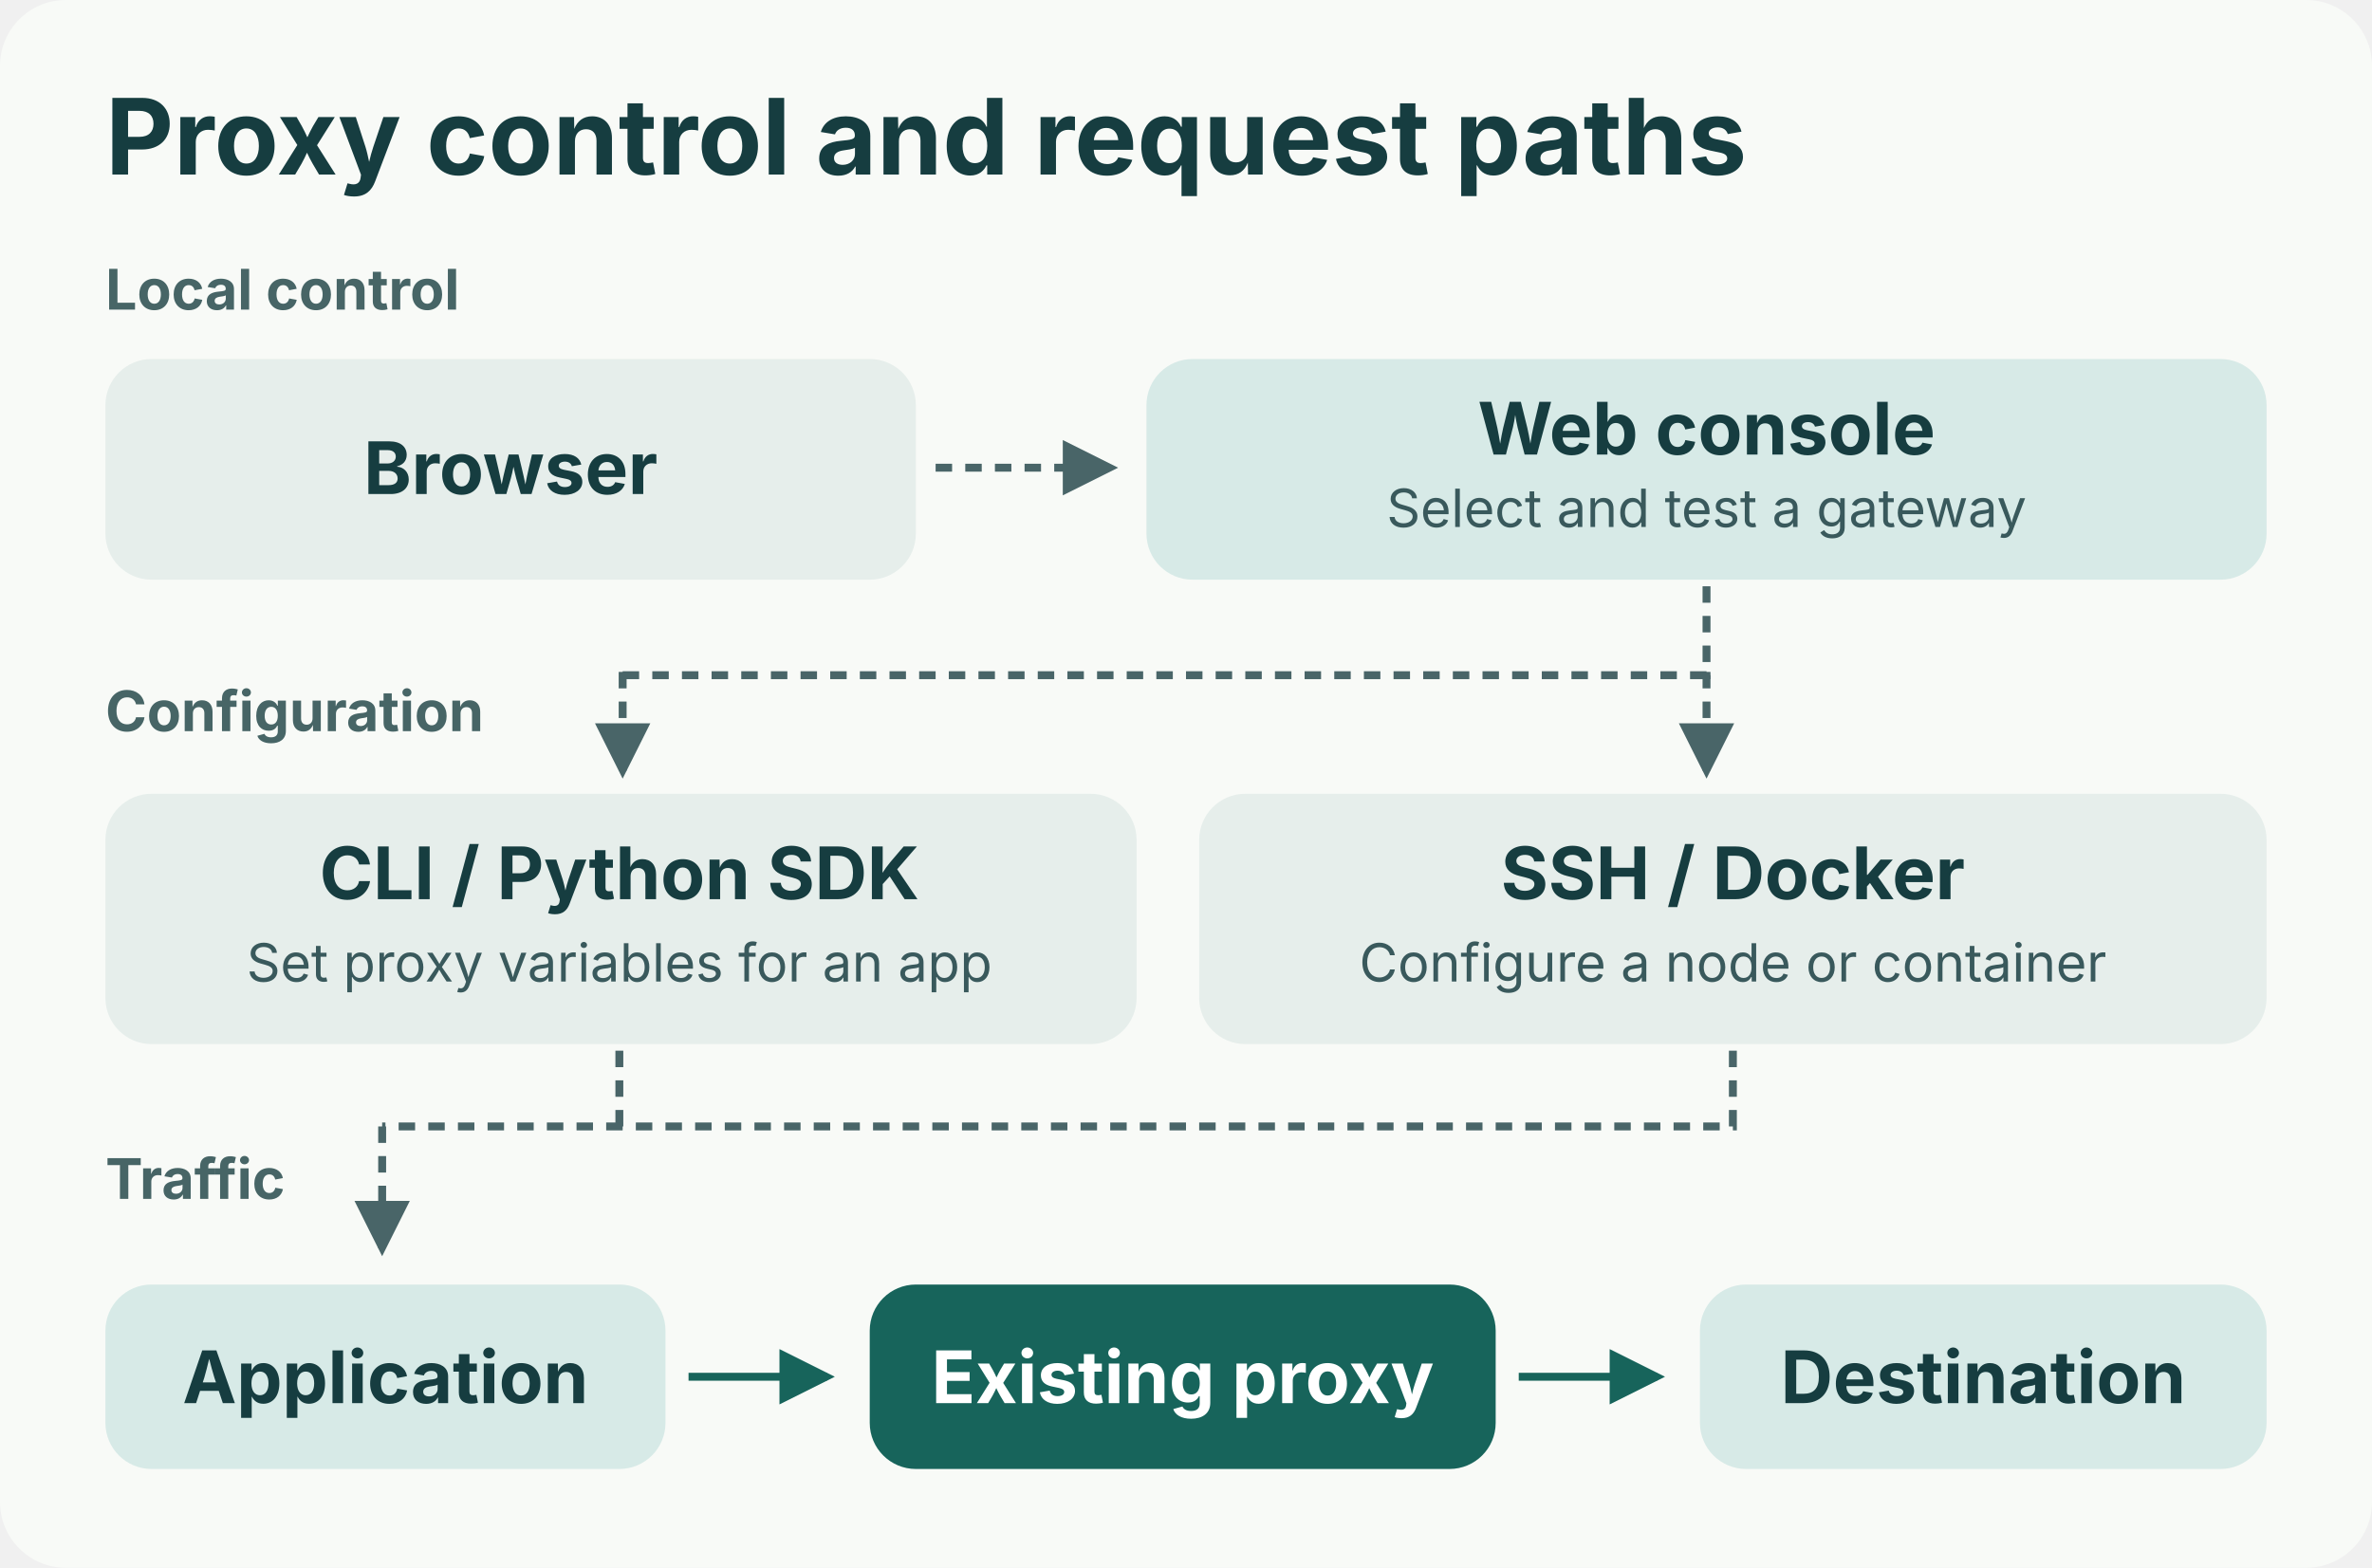
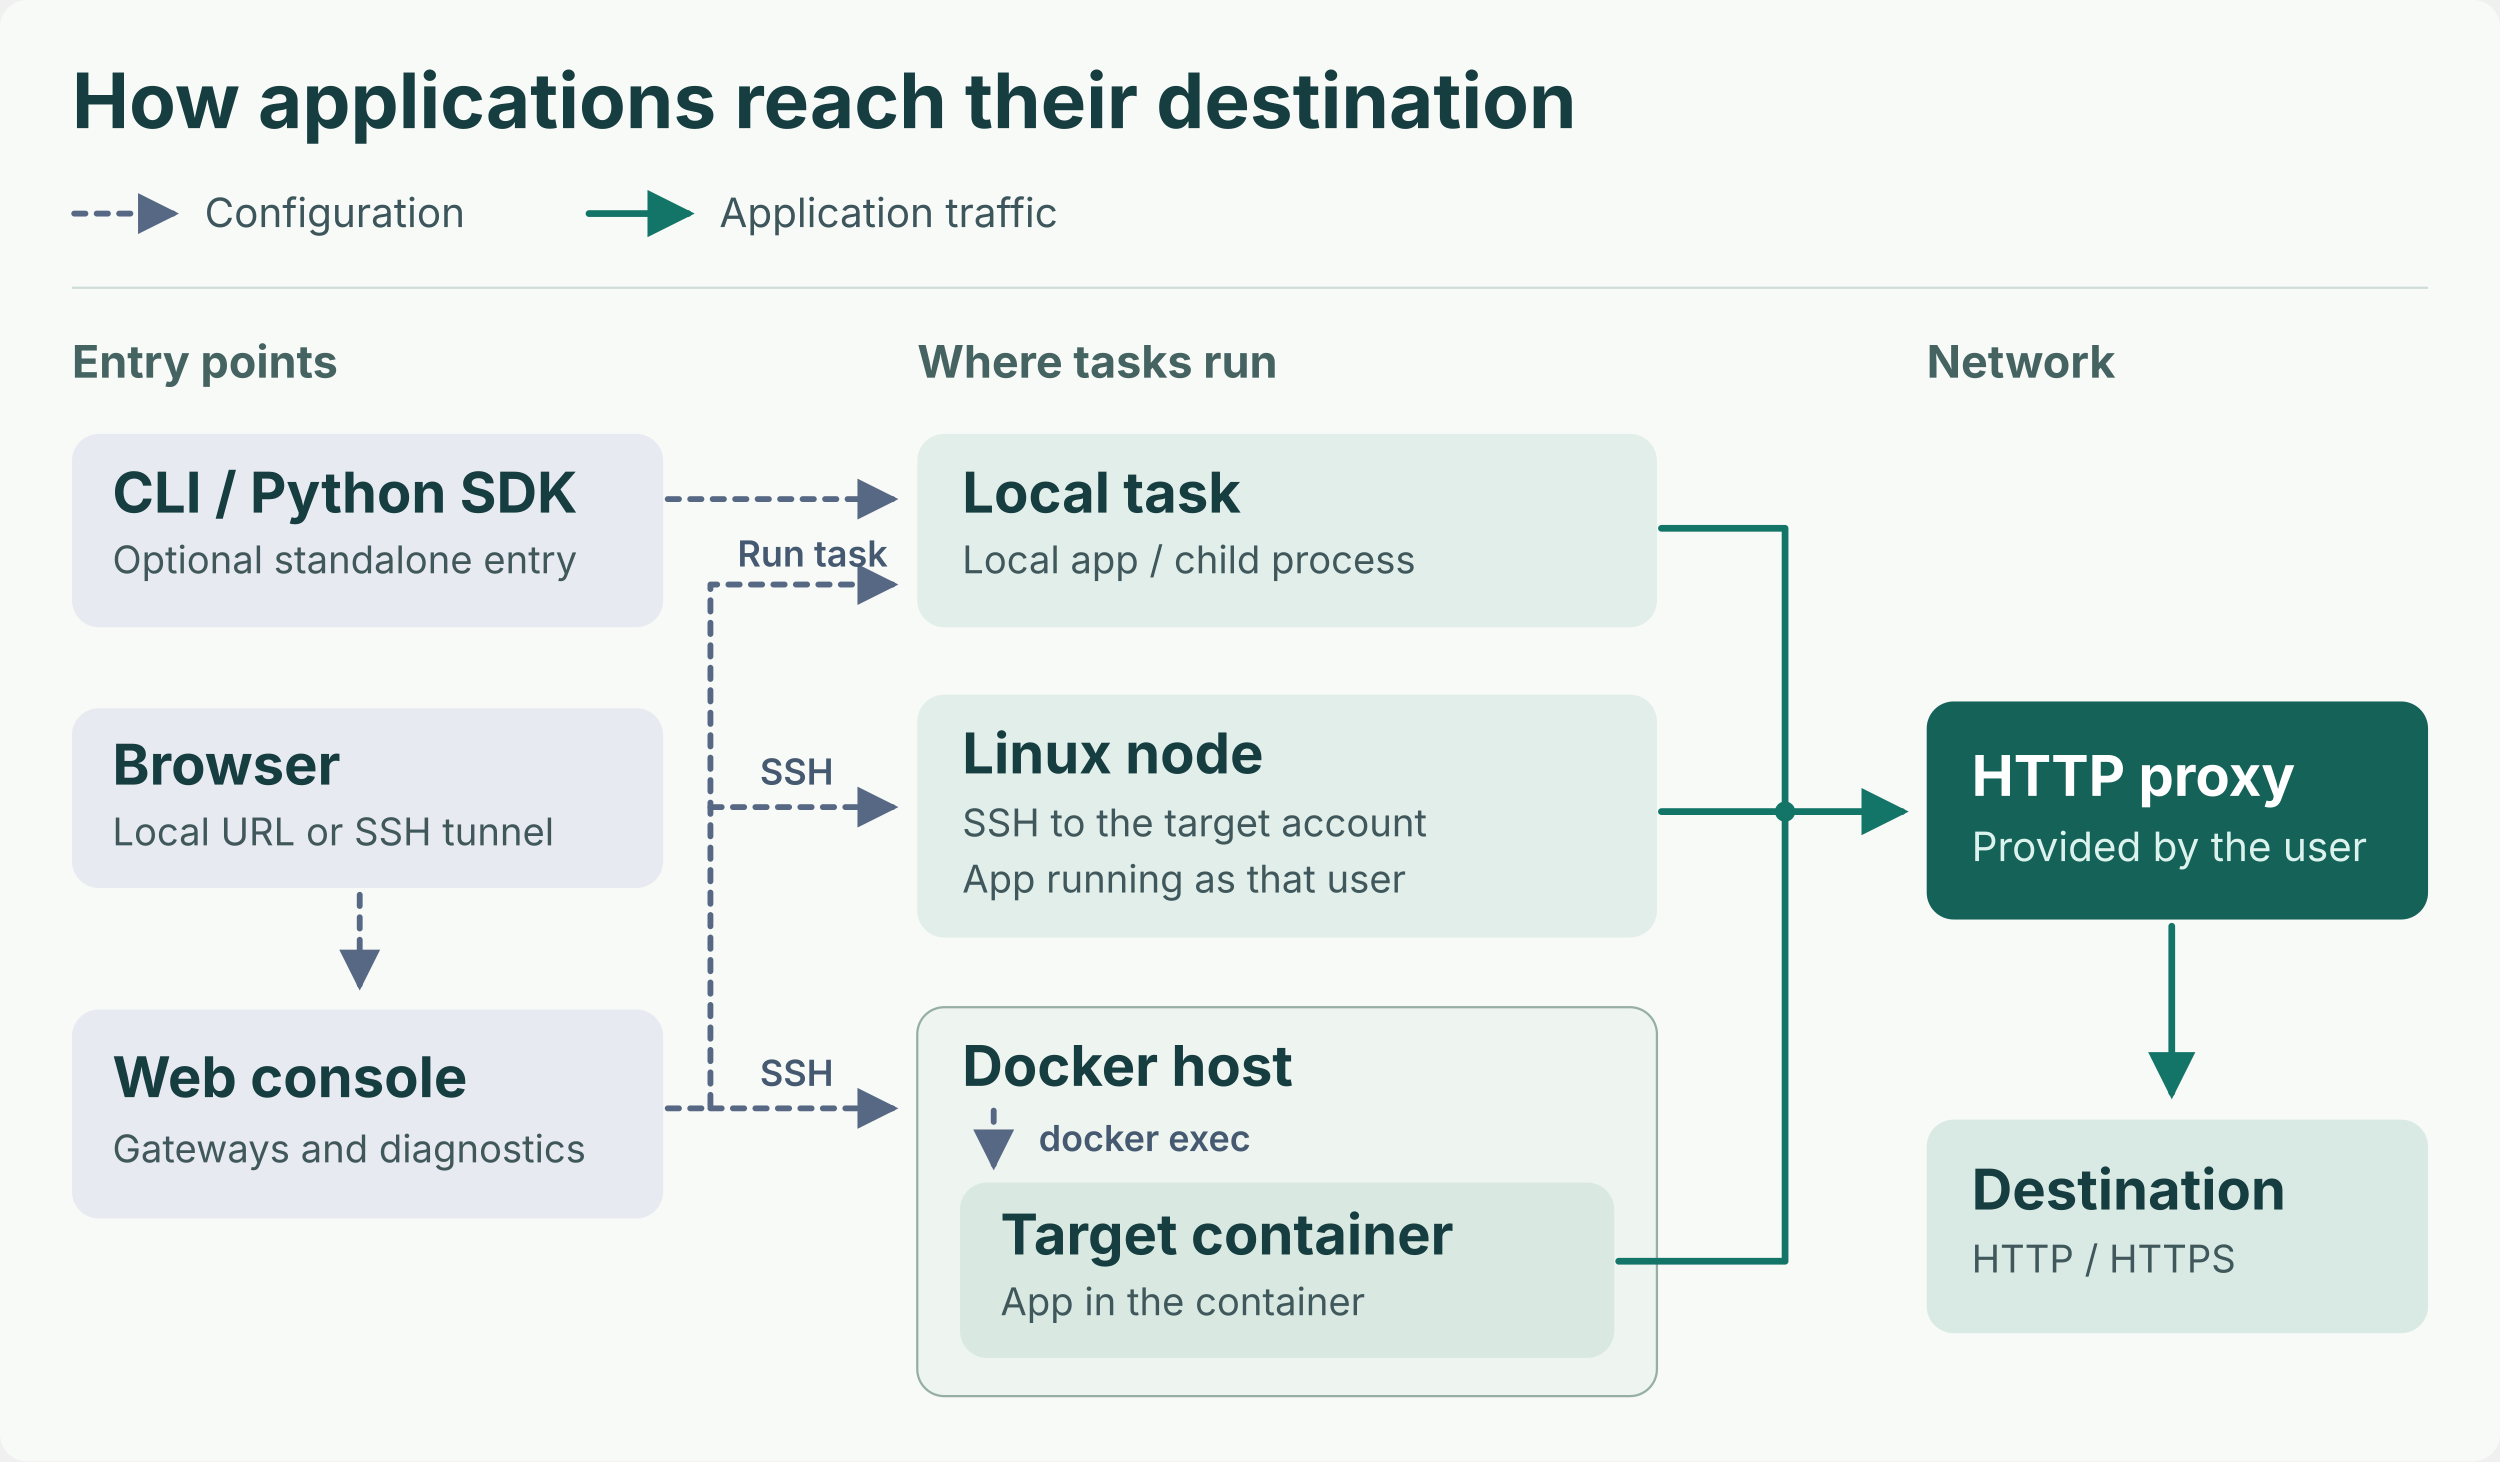
- <svg xmlns="http://www.w3.org/2000/svg" lang="en" viewBox="0 0 720 476" role="img" aria-labelledby="title description">
+ <svg xmlns="http://www.w3.org/2000/svg" lang="en" viewBox="0 0 1112 650" role="img" aria-labelledby="title desc">
  <defs>
-     <marker id="control" markerWidth="7" markerHeight="7" refX="6" refY="3.5" orient="auto">
-       <path d="M0 0L7 3.5L0 7Z" fill="#496568" />
+     <marker id="ctrl-end" markerWidth="7" markerHeight="7" refX="6" refY="3.5" orient="auto">
+       <path d="M0 0L7 3.5L0 7Z" fill="#566883" />
    </marker>
-     <marker id="traffic" markerWidth="7" markerHeight="7" refX="6" refY="3.5" orient="auto">
-       <path d="M0 0L7 3.5L0 7Z" fill="#17645b" />
+     <marker id="flow-end" markerWidth="7" markerHeight="7" refX="6" refY="3.5" orient="auto">
+       <path d="M0 0L7 3.5L0 7Z" fill="#137568" />
    </marker>
  </defs>
  <style>
-     text {font-family:system-ui,-apple-system,"Segoe UI","Microsoft YaHei",sans-serif;fill:#163d40}
-     .title {font-size:32px;font-weight:700} .section {font-size:17px;font-weight:650;fill:#476566}
-     .node {font-size:22px;font-weight:650} .detail {font-size:16px;fill:#39595c}
-     .highlight {font-size:22px;font-weight:700;fill:#fff}
-     .control,.traffic {fill:none;stroke-width:2.4} .control {stroke:#496568;stroke-dasharray:5 4} .traffic {stroke:#17645b}
-   </style>
-   <rect width="720" height="476" rx="20" fill="#f8faf7" />
-   <text x="32" y="53" class="title" text-anchor="start">Proxy control and request paths</text>
-   <text x="32" y="94" class="section" text-anchor="start">Local control</text>
-   <rect x="32" y="109" width="246" height="67" rx="14" fill="#e6eeeb" />
-   <text x="155" y="150" class="node" text-anchor="middle">Browser</text>
-   <path d="M284 142H337" class="control" marker-end="url(#control)" />
-   <rect x="348" y="109" width="340" height="67" rx="14" fill="#d7eae7" />
-   <text x="518" y="138" class="node" text-anchor="middle">Web console</text>
-   <text x="518" y="160" class="detail" text-anchor="middle">Select and test a gateway</text>
-   <path d="M518 178V205H189" class="control" />
-   <path d="M189 204V234" class="control" marker-end="url(#control)" />
-   <path d="M518 204V234" class="control" marker-end="url(#control)" />
-   <text x="32" y="222" class="section" text-anchor="start">Configuration</text>
-   <rect x="32" y="241" width="313" height="76" rx="14" fill="#e6eeeb" />
-   <rect x="364" y="241" width="324" height="76" rx="14" fill="#e6eeeb" />
-   <text x="188" y="273" class="node" text-anchor="middle">CLI / Python SDK</text>
-   <text x="188" y="298" class="detail" text-anchor="middle">Set proxy variables for an app</text>
-   <text x="526" y="273" class="node" text-anchor="middle">SSH / Docker</text>
-   <text x="526" y="298" class="detail" text-anchor="middle">Configure a node or container</text>
-   <path d="M526 319V342H116" class="control" />
-   <path d="M188 319V342" class="control" />
-   <path d="M116 342V379" class="control" marker-end="url(#control)" />
-   <text x="32" y="364" class="section" text-anchor="start">Traffic</text>
-   <rect x="32" y="390" width="170" height="56" rx="14" fill="#d7eae7" />
-   <rect x="264" y="390" width="190" height="56" rx="14" fill="#17645b" />
-   <rect x="516" y="390" width="172" height="56" rx="14" fill="#d7eae7" />
-   <text x="117" y="426" class="node" text-anchor="middle">Application</text>
-   <text x="359" y="426" class="highlight" text-anchor="middle">Existing proxy</text>
-   <text x="602" y="426" class="node" text-anchor="middle">Destination</text>
-   <path d="M209 418H251" class="traffic" marker-end="url(#traffic)" />
-   <path d="M461 418H503" class="traffic" marker-end="url(#traffic)" />
+   text {font-family:system-ui,-apple-system,"Segoe UI","Microsoft YaHei",sans-serif;fill:#163d40}
+   .title {font-size:34px;font-weight:700} .section {font-size:20px;font-weight:650;fill:#446361}
+   .node {font-size:25px;font-weight:660} .detail {font-size:17px;fill:#40585b}
+   .route {font-size:16px;font-weight:600;fill:#455971} .light {font-size:25px;font-weight:700;fill:white}
+   .subtle {font-size:18px;fill:#dcf3ed} .legend {font-size:18px;fill:#3d565c}
+   .ctrl,.flow {fill:none;stroke-linejoin:round;stroke-linecap:round;stroke-width:2.6}
+   .ctrl {stroke:#566883;stroke-dasharray:5 5} .flow {stroke:#137568;stroke-width:3}
+ </style>
+   <rect x="0" y="0" width="1112" height="650" rx="12" fill="#f8faf7" stroke="none" />
+   <text x="32" y="57" class="title">How applications reach their destination</text>
+   <path d="M33 95h44" class="ctrl" marker-end="url(#ctrl-end)" />
+   <text x="91" y="101" class="legend">Configuration</text>
+   <path d="M262 95h44" class="flow" marker-end="url(#flow-end)" />
+   <text x="320" y="101" class="legend">Application traffic</text>
+   <path d="M32 128h1048" stroke="#cfddda" />
+   <text x="32" y="168" class="section">Entry points</text>
+   <text x="408" y="168" class="section">Where tasks run</text>
+   <text x="857" y="168" class="section">Network</text>
+   <rect x="32" y="193" width="263" height="86" rx="12" fill="#e8eaf1" stroke="none" />
+   <text x="50" y="228" class="node">CLI / Python SDK</text>
+   <text x="50" y="255" class="detail">Optional standalone entry</text>
+   <path d="M297 222H397" class="ctrl" marker-end="url(#ctrl-end)" />
+   <rect x="32" y="315" width="263" height="80" rx="12" fill="#e8eaf1" stroke="none" />
+   <text x="50" y="349" class="node">Browser</text>
+   <text x="50" y="376" class="detail">Local URL or SSH tunnel</text>
+   <path d="M160 398v40" class="ctrl" marker-end="url(#ctrl-end)" />
+   <rect x="32" y="449" width="263" height="93" rx="12" fill="#e8eaf1" stroke="none" />
+   <text x="50" y="488" class="node">Web console</text>
+   <text x="50" y="517" class="detail">Gateways and diagnostics</text>
+   <path d="M297 493H316V260H397" class="ctrl" marker-end="url(#ctrl-end)" />
+   <text x="328" y="252" class="route">Run task</text>
+   <path d="M316 359H397" class="ctrl" marker-end="url(#ctrl-end)" />
+   <text x="338" y="349" class="route">SSH</text>
+   <path d="M316 493H397" class="ctrl" marker-end="url(#ctrl-end)" />
+   <text x="338" y="483" class="route">SSH</text>
+   <rect x="408" y="193" width="329" height="86" rx="12" fill="#e1eeea" stroke="none" />
+   <text x="428" y="228" class="node">Local task</text>
+   <text x="428" y="255" class="detail">Local app / child process</text>
+   <rect x="408" y="309" width="329" height="108" rx="12" fill="#e1eeea" stroke="none" />
+   <text x="428" y="344" class="node">Linux node</text>
+   <text x="428" y="372" class="detail">SSH to the target account</text>
+   <text x="428" y="397" class="detail">App running as that user</text>
+   <rect x="408" y="448" width="329" height="173" rx="12" fill="#eef4ef" stroke="#96aea6" />
+   <text x="428" y="483" class="node">Docker host</text>
+   <path d="M442 494v24" class="ctrl" marker-end="url(#ctrl-end)" />
+   <text x="462" y="512" class="route">docker exec</text>
+   <rect x="427" y="526" width="291" height="78" rx="12" fill="#d9e9e2" stroke="none" />
+   <text x="445" y="558" class="node">Target container</text>
+   <text x="445" y="585" class="detail">App in the container</text>
+   <path d="M739 235H794V561H720" class="flow" />
+   <path d="M739 361H846" class="flow" marker-end="url(#flow-end)" />
+   <circle cx="794" cy="361" r="4.5" fill="#137568" />
+   <rect x="857" y="312" width="223" height="97" rx="12" fill="#146258" stroke="none" />
+   <text x="877" y="354" class="light">HTTP proxy</text>
+   <text x="877" y="383" class="subtle">Provided by the user</text>
+   <path d="M966 412v74" class="flow" marker-end="url(#flow-end)" />
+   <rect x="857" y="498" width="223" height="95" rx="12" fill="#d9eae4" stroke="none" />
+   <text x="877" y="538" class="node">Destination</text>
+   <text x="877" y="566" class="detail">HTTP / HTTPS</text>
</svg>
